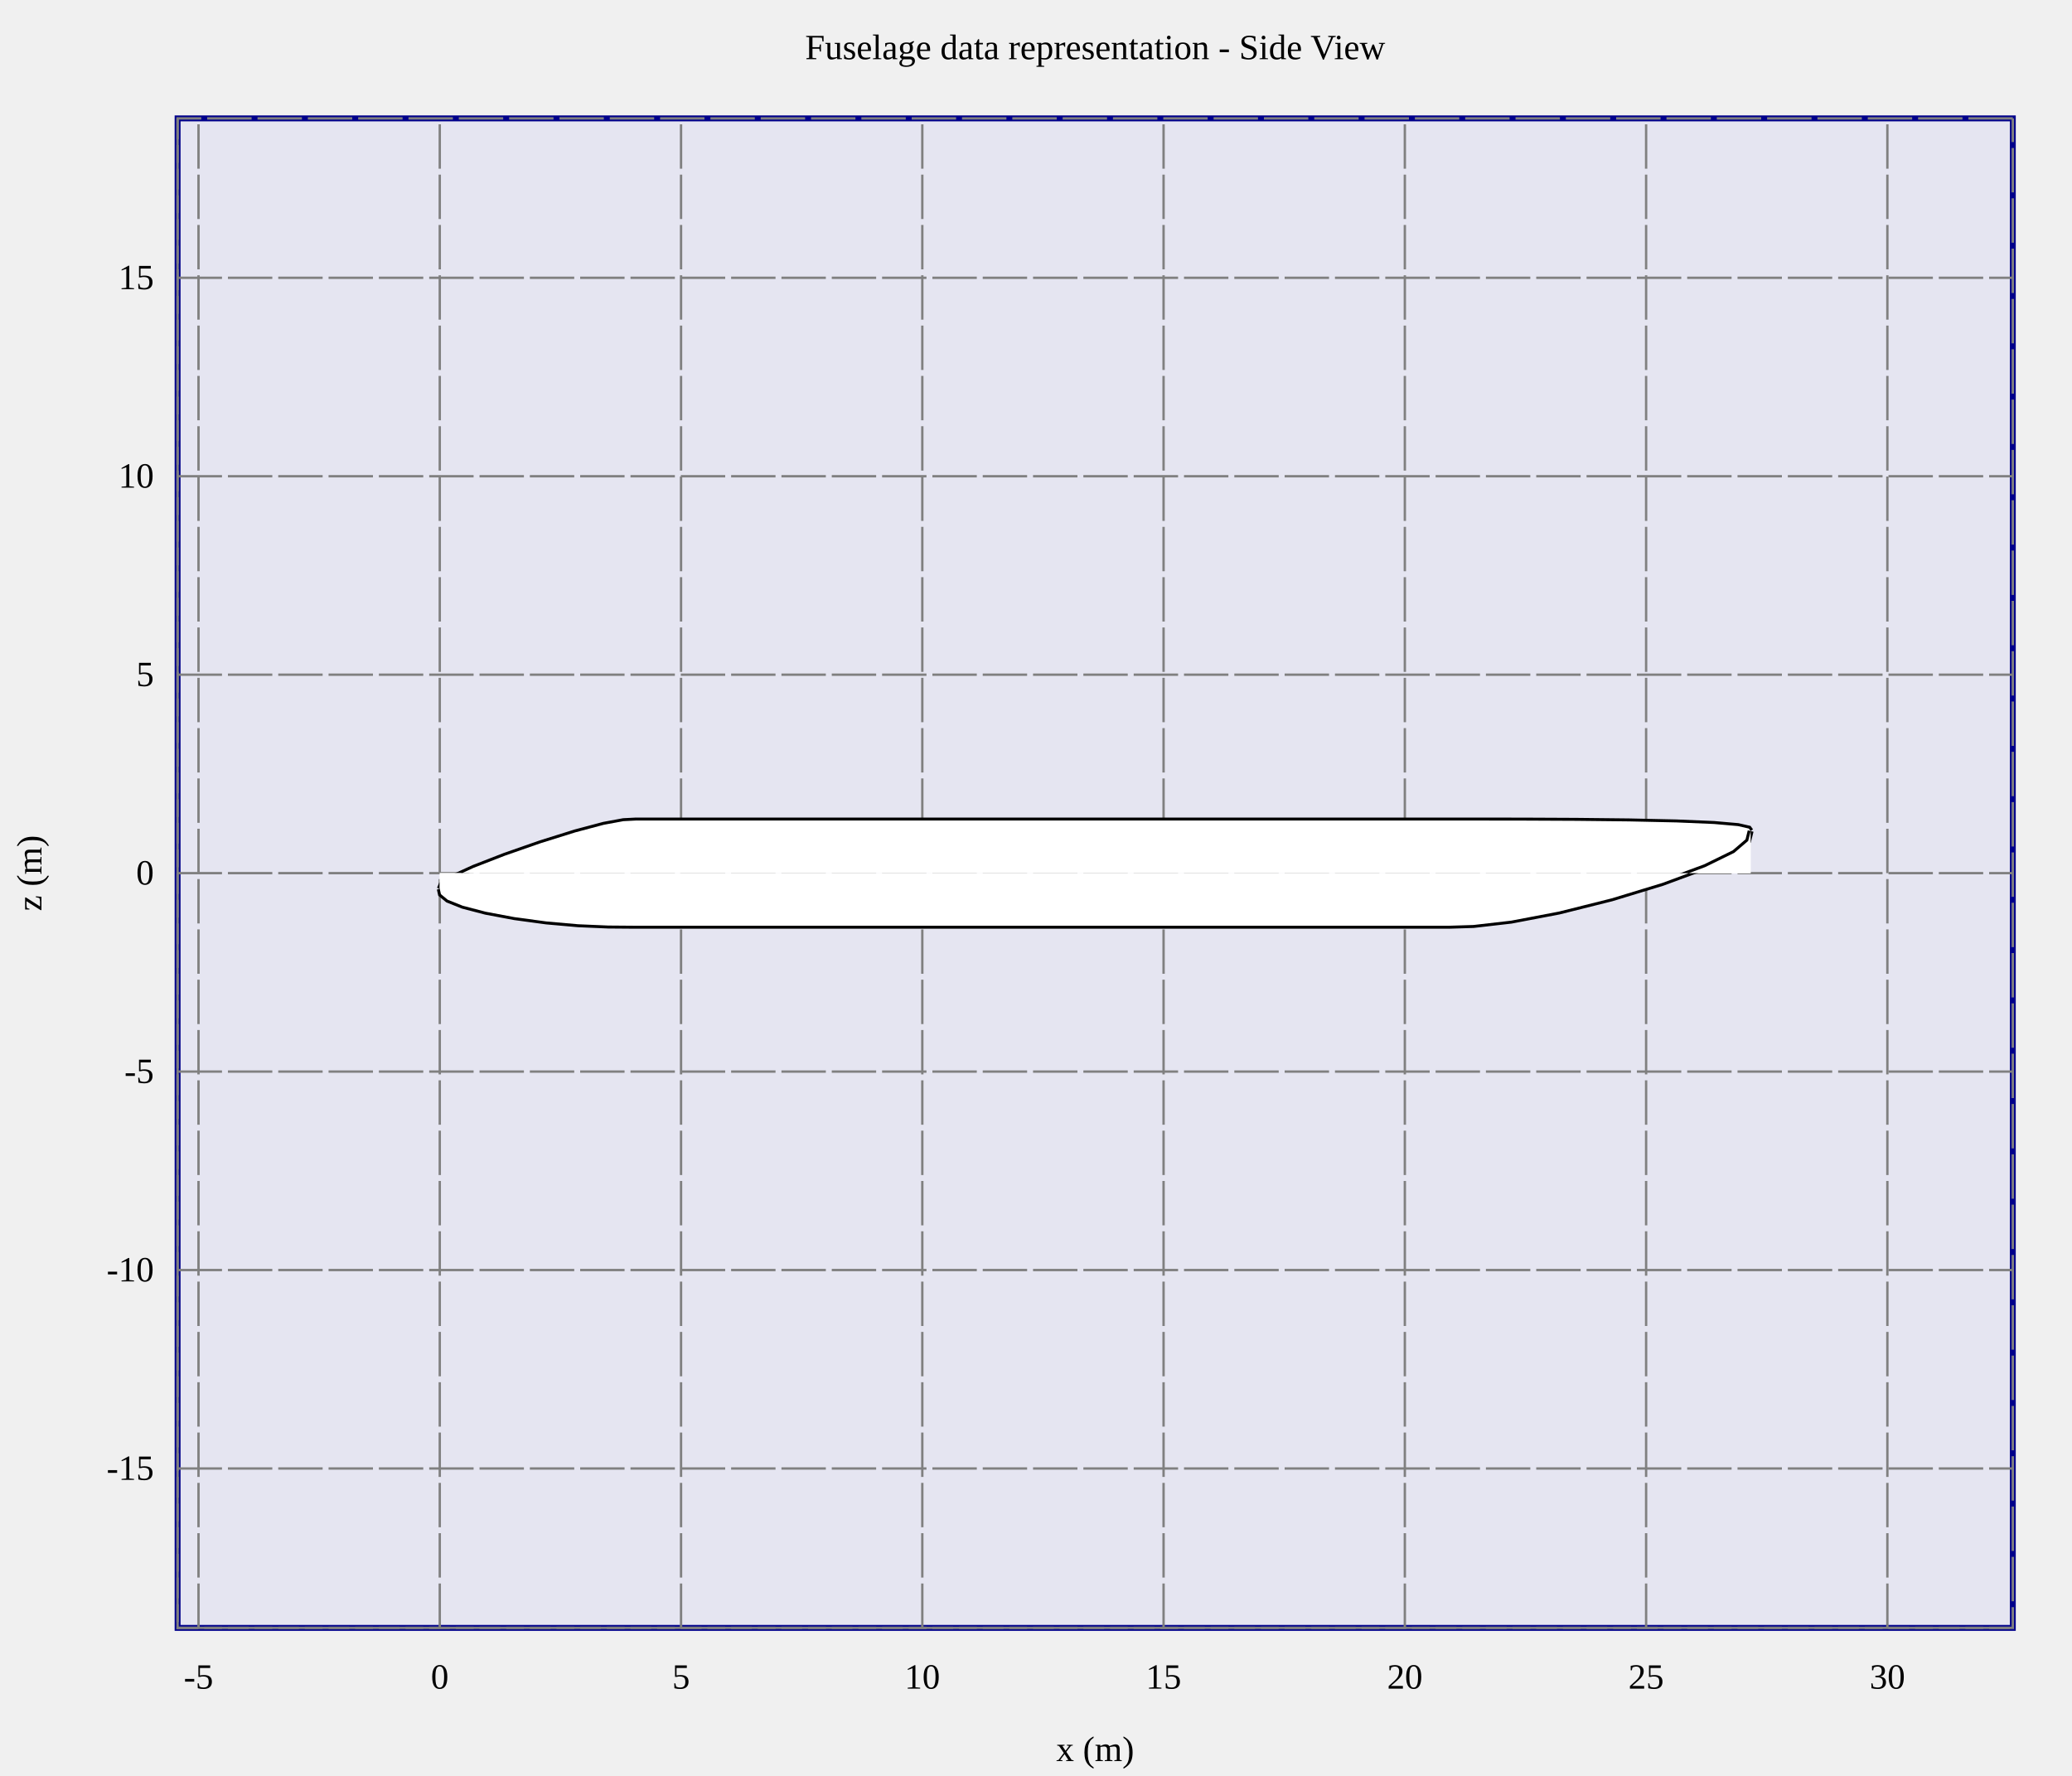
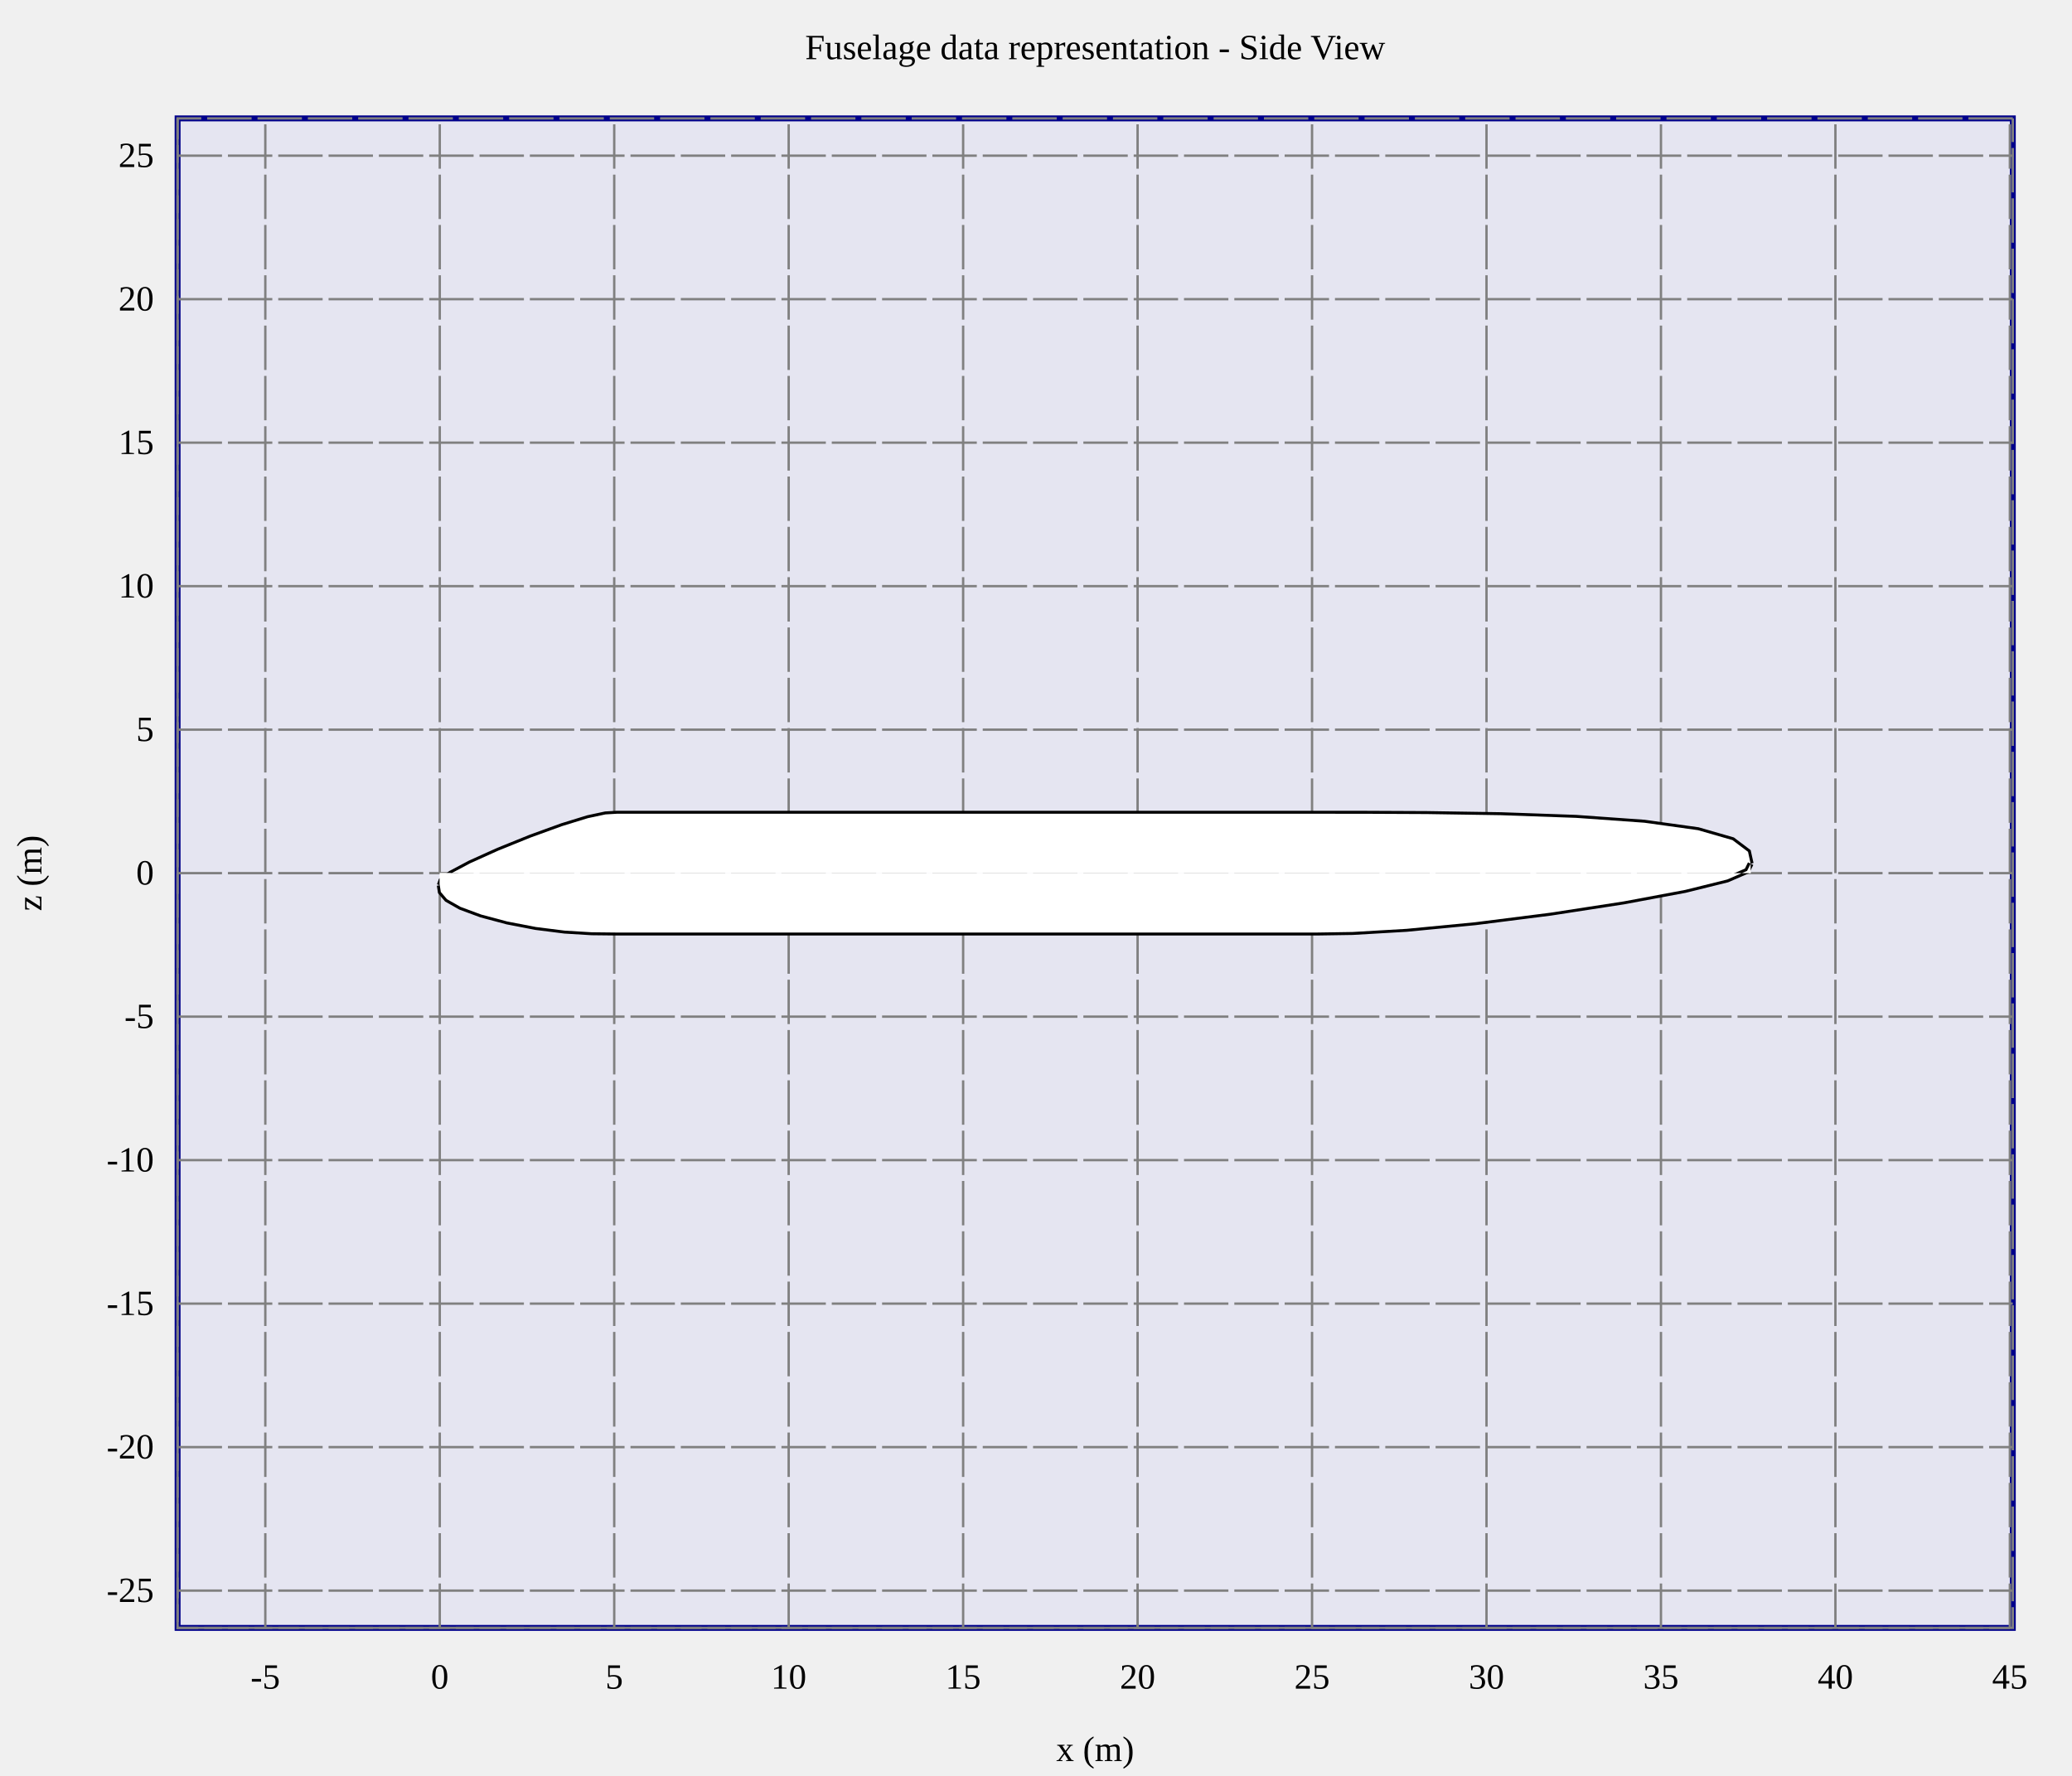
<svg xmlns="http://www.w3.org/2000/svg" id="svg" class="svg" width="700" height="600">
  <g id="page" width="700" height="600">
    <g id="graph" transform="translate(60,40)">
      <rect width="620" height="510" fill="blue" opacity="0.05" />
      <rect width="620" height="510" fill="none" opacity="1.0" style="stroke: darkblue; stroke-width: 2px;" />
      <g id="xAxis" class="axis" transform="translate(0,510)">
-         <g class="tick" transform="translate(7.061979,0)" style="opacity: 1;">
+         <g class="tick" transform="translate(29.63383,0)" style="opacity: 1;">
          <line y2="-510" x2="0" style="fill: none; stroke: rgb(128, 128, 128); stroke-width: 0.8px; stroke-dasharray: 15px, 2px; font-style: normal; font-variant-caps: normal; font-weight: normal; font-size: 10px; line-height: normal; font-family: sans-serif; shape-rendering: geometricprecision;" />
          <text dy=".71em" y="12" x="0" style="text-anchor: middle;">-5</text>
        </g>
        <g class="tick" transform="translate(88.57143,0)" style="opacity: 1;">
          <line y2="-510" x2="0" style="fill: none; stroke: rgb(128, 128, 128); stroke-width: 0.8px; stroke-dasharray: 15px, 2px; font-style: normal; font-variant-caps: normal; font-weight: normal; font-size: 10px; line-height: normal; font-family: sans-serif; shape-rendering: geometricprecision;" />
          <text dy=".71em" y="12" x="0" style="text-anchor: middle;">0</text>
        </g>
-         <g class="tick" transform="translate(170.0809,0)" style="opacity: 1;">
+         <g class="tick" transform="translate(147.509,0)" style="opacity: 1;">
          <line y2="-510" x2="0" style="fill: none; stroke: rgb(128, 128, 128); stroke-width: 0.8px; stroke-dasharray: 15px, 2px; font-style: normal; font-variant-caps: normal; font-weight: normal; font-size: 10px; line-height: normal; font-family: sans-serif; shape-rendering: geometricprecision;" />
          <text dy=".71em" y="12" x="0" style="text-anchor: middle;">5</text>
        </g>
-         <g class="tick" transform="translate(251.5903,0)" style="opacity: 1;">
+         <g class="tick" transform="translate(206.4466,0)" style="opacity: 1;">
          <line y2="-510" x2="0" style="fill: none; stroke: rgb(128, 128, 128); stroke-width: 0.8px; stroke-dasharray: 15px, 2px; font-style: normal; font-variant-caps: normal; font-weight: normal; font-size: 10px; line-height: normal; font-family: sans-serif; shape-rendering: geometricprecision;" />
          <text dy=".71em" y="12" x="0" style="text-anchor: middle;">10</text>
        </g>
-         <g class="tick" transform="translate(333.0998,0)" style="opacity: 1;">
+         <g class="tick" transform="translate(265.3842,0)" style="opacity: 1;">
          <line y2="-510" x2="0" style="fill: none; stroke: rgb(128, 128, 128); stroke-width: 0.8px; stroke-dasharray: 15px, 2px; font-style: normal; font-variant-caps: normal; font-weight: normal; font-size: 10px; line-height: normal; font-family: sans-serif; shape-rendering: geometricprecision;" />
          <text dy=".71em" y="12" x="0" style="text-anchor: middle;">15</text>
        </g>
-         <g class="tick" transform="translate(414.6092,0)" style="opacity: 1;">
+         <g class="tick" transform="translate(324.3218,0)" style="opacity: 1;">
          <line y2="-510" x2="0" style="fill: none; stroke: rgb(128, 128, 128); stroke-width: 0.8px; stroke-dasharray: 15px, 2px; font-style: normal; font-variant-caps: normal; font-weight: normal; font-size: 10px; line-height: normal; font-family: sans-serif; shape-rendering: geometricprecision;" />
          <text dy=".71em" y="12" x="0" style="text-anchor: middle;">20</text>
        </g>
-         <g class="tick" transform="translate(496.1187,0)" style="opacity: 1;">
+         <g class="tick" transform="translate(383.2594,0)" style="opacity: 1;">
          <line y2="-510" x2="0" style="fill: none; stroke: rgb(128, 128, 128); stroke-width: 0.8px; stroke-dasharray: 15px, 2px; font-style: normal; font-variant-caps: normal; font-weight: normal; font-size: 10px; line-height: normal; font-family: sans-serif; shape-rendering: geometricprecision;" />
          <text dy=".71em" y="12" x="0" style="text-anchor: middle;">25</text>
        </g>
-         <g class="tick" transform="translate(577.6281,0)" style="opacity: 1;">
+         <g class="tick" transform="translate(442.197,0)" style="opacity: 1;">
          <line y2="-510" x2="0" style="fill: none; stroke: rgb(128, 128, 128); stroke-width: 0.8px; stroke-dasharray: 15px, 2px; font-style: normal; font-variant-caps: normal; font-weight: normal; font-size: 10px; line-height: normal; font-family: sans-serif; shape-rendering: geometricprecision;" />
          <text dy=".71em" y="12" x="0" style="text-anchor: middle;">30</text>
+         </g>
+         <g class="tick" transform="translate(501.1346,0)" style="opacity: 1;">
+           <line y2="-510" x2="0" style="fill: none; stroke: rgb(128, 128, 128); stroke-width: 0.8px; stroke-dasharray: 15px, 2px; font-style: normal; font-variant-caps: normal; font-weight: normal; font-size: 10px; line-height: normal; font-family: sans-serif; shape-rendering: geometricprecision;" />
+           <text dy=".71em" y="12" x="0" style="text-anchor: middle;">35</text>
+         </g>
+         <g class="tick" transform="translate(560.0722,0)" style="opacity: 1;">
+           <line y2="-510" x2="0" style="fill: none; stroke: rgb(128, 128, 128); stroke-width: 0.8px; stroke-dasharray: 15px, 2px; font-style: normal; font-variant-caps: normal; font-weight: normal; font-size: 10px; line-height: normal; font-family: sans-serif; shape-rendering: geometricprecision;" />
+           <text dy=".71em" y="12" x="0" style="text-anchor: middle;">40</text>
+         </g>
+         <g class="tick" transform="translate(619.0098,0)" style="opacity: 1;">
+           <line y2="-510" x2="0" style="fill: none; stroke: rgb(128, 128, 128); stroke-width: 0.8px; stroke-dasharray: 15px, 2px; font-style: normal; font-variant-caps: normal; font-weight: normal; font-size: 10px; line-height: normal; font-family: sans-serif; shape-rendering: geometricprecision;" />
+           <text dy=".71em" y="12" x="0" style="text-anchor: middle;">45</text>
        </g>
        <path class="domain" d="M0,-510V0H620V-510" style="fill: none; stroke: rgb(128, 128, 128); stroke-width: 0.8px; stroke-dasharray: 15px, 2px; font-style: normal; font-variant-caps: normal; font-weight: normal; font-size: 10px; line-height: normal; font-family: sans-serif; shape-rendering: geometricprecision;" />
      </g>
      <g id="yAxis" class="axis">
-         <g class="tick" transform="translate(0,456.1443)" style="opacity: 1;">
+         <g class="tick" transform="translate(0,497.4047)" style="opacity: 1;">
+           <line x2="620" y2="0" style="fill: none; stroke: rgb(128, 128, 128); stroke-dasharray: 15px, 2px; stroke-width: 0.8px; shape-rendering: geometricprecision;" />
+           <text dy=".32em" x="-8" y="0" style="text-anchor: end;">-25</text>
+         </g>
+         <g class="tick" transform="translate(0,448.9237)" style="opacity: 1;">
+           <line x2="620" y2="0" style="fill: none; stroke: rgb(128, 128, 128); stroke-dasharray: 15px, 2px; stroke-width: 0.8px; shape-rendering: geometricprecision;" />
+           <text dy=".32em" x="-8" y="0" style="text-anchor: end;">-20</text>
+         </g>
+         <g class="tick" transform="translate(0,400.4428)" style="opacity: 1;">
          <line x2="620" y2="0" style="fill: none; stroke: rgb(128, 128, 128); stroke-dasharray: 15px, 2px; stroke-width: 0.8px; shape-rendering: geometricprecision;" />
          <text dy=".32em" x="-8" y="0" style="text-anchor: end;">-15</text>
        </g>
-         <g class="tick" transform="translate(0,389.0962)" style="opacity: 1;">
+         <g class="tick" transform="translate(0,351.9619)" style="opacity: 1;">
          <line x2="620" y2="0" style="fill: none; stroke: rgb(128, 128, 128); stroke-dasharray: 15px, 2px; stroke-width: 0.8px; shape-rendering: geometricprecision;" />
          <text dy=".32em" x="-8" y="0" style="text-anchor: end;">-10</text>
        </g>
-         <g class="tick" transform="translate(0,322.0481)" style="opacity: 1;">
+         <g class="tick" transform="translate(0,303.4809)" style="opacity: 1;">
          <line x2="620" y2="0" style="fill: none; stroke: rgb(128, 128, 128); stroke-dasharray: 15px, 2px; stroke-width: 0.8px; shape-rendering: geometricprecision;" />
          <text dy=".32em" x="-8" y="0" style="text-anchor: end;">-5</text>
        </g>
        <g class="tick" transform="translate(0,255)" style="opacity: 1;">
          <line x2="620" y2="0" style="fill: none; stroke: rgb(128, 128, 128); stroke-dasharray: 15px, 2px; stroke-width: 0.8px; shape-rendering: geometricprecision;" />
          <text dy=".32em" x="-8" y="0" style="text-anchor: end;">0</text>
        </g>
-         <g class="tick" transform="translate(0,187.9519)" style="opacity: 1;">
+         <g class="tick" transform="translate(0,206.5191)" style="opacity: 1;">
          <line x2="620" y2="0" style="fill: none; stroke: rgb(128, 128, 128); stroke-dasharray: 15px, 2px; stroke-width: 0.8px; shape-rendering: geometricprecision;" />
          <text dy=".32em" x="-8" y="0" style="text-anchor: end;">5</text>
        </g>
-         <g class="tick" transform="translate(0,120.9038)" style="opacity: 1;">
+         <g class="tick" transform="translate(0,158.0381)" style="opacity: 1;">
          <line x2="620" y2="0" style="fill: none; stroke: rgb(128, 128, 128); stroke-dasharray: 15px, 2px; stroke-width: 0.8px; shape-rendering: geometricprecision;" />
          <text dy=".32em" x="-8" y="0" style="text-anchor: end;">10</text>
        </g>
-         <g class="tick" transform="translate(0,53.85571)" style="opacity: 1;">
+         <g class="tick" transform="translate(0,109.5572)" style="opacity: 1;">
          <line x2="620" y2="0" style="fill: none; stroke: rgb(128, 128, 128); stroke-dasharray: 15px, 2px; stroke-width: 0.8px; shape-rendering: geometricprecision;" />
          <text dy=".32em" x="-8" y="0" style="text-anchor: end;">15</text>
+         </g>
+         <g class="tick" transform="translate(0,61.07628)" style="opacity: 1;">
+           <line x2="620" y2="0" style="fill: none; stroke: rgb(128, 128, 128); stroke-dasharray: 15px, 2px; stroke-width: 0.8px; shape-rendering: geometricprecision;" />
+           <text dy=".32em" x="-8" y="0" style="text-anchor: end;">20</text>
+         </g>
+         <g class="tick" transform="translate(0,12.59535)" style="opacity: 1;">
+           <line x2="620" y2="0" style="fill: none; stroke: rgb(128, 128, 128); stroke-dasharray: 15px, 2px; stroke-width: 0.8px; shape-rendering: geometricprecision;" />
+           <text dy=".32em" x="-8" y="0" style="text-anchor: end;">25</text>
        </g>
        <path class="domain" d="M620,0H0V510H620" style="fill: none; stroke: rgb(128, 128, 128); stroke-dasharray: 15px, 2px; stroke-width: 0.8px; shape-rendering: geometricprecision;" />
      </g>
      <g id="xy" class="xy">
-         <path id="line" d="M88.571,260.333L89.187,258.864L92.691,256.554L100.022,253.2L110.544,249.111L122.651,244.888L134.375,241.217L143.988,238.66L150.612,237.438L154.823,237.223L231.624,237.223L323.148,237.223L429.394,237.223L440.303,237.224L455.268,237.245L472.643,237.325L490.39,237.516L506.435,237.863L519.042,238.393L527.164,239.102L530.815,239.936L531.429,240.778" class="line" style="fill:none; stroke:black; stroke-width:2" />
-         <path id="area" d="M88.571,260.333L89.187,258.864L92.691,256.554L100.022,253.2L110.544,249.111L122.651,244.888L134.375,241.217L143.988,238.66L150.612,237.438L154.823,237.223L231.624,237.223L323.148,237.223L429.394,237.223L440.303,237.224L455.268,237.245L472.643,237.325L490.39,237.516L506.435,237.863L519.042,238.393L527.164,239.102L530.815,239.936L531.429,240.778L531.429,255L530.815,255L527.164,255L519.042,255L506.435,255L490.39,255L472.643,255L455.268,255L440.303,255L429.394,255L323.148,255L231.624,255L154.823,255L150.612,255L143.988,255L134.375,255L122.651,255L110.544,255L100.022,255L92.691,255L89.187,255L88.571,255Z" class="area" style="fill:white;" opacity="1" />
+         <path id="line" d="M88.571,259.101L89.127,257.565L92.289,255.148L98.905,251.641L108.4,247.363L119.325,242.946L129.905,239.107L138.58,236.432L144.557,235.154L148.357,234.929L213.9,234.929L292.729,234.929L384.843,234.929L400.515,234.936L422.014,235.034L446.976,235.415L472.471,236.318L495.523,237.963L513.633,240.48L525.302,243.842L530.547,247.795L531.429,251.791" class="line" style="fill:none; stroke:black; stroke-width:2" />
+         <path id="area" d="M88.571,259.101L89.127,257.565L92.289,255.148L98.905,251.641L108.4,247.363L119.325,242.946L129.905,239.107L138.58,236.432L144.557,235.154L148.357,234.929L213.9,234.929L292.729,234.929L384.843,234.929L400.515,234.936L422.014,235.034L446.976,235.415L472.471,236.318L495.523,237.963L513.633,240.48L525.302,243.842L530.547,247.795L531.429,251.791L531.429,255L530.547,255L525.302,255L513.633,255L495.523,255L472.471,255L446.976,255L422.014,255L400.515,255L384.843,255L292.729,255L213.9,255L148.357,255L144.557,255L138.58,255L129.905,255L119.325,255L108.4,255L98.905,255L92.289,255L89.127,255L88.571,255Z" class="area" style="fill:white;" opacity="1" />
      </g>
      <g id="xy" class="xy">
-         <path id="line" d="M88.571,260.333L88.965,262.095L91.278,263.995L96.342,266.017L104.082,268.035L113.816,269.864L124.56,271.318L135.329,272.269L145.442,272.703L154.823,272.777L231.624,272.777L323.148,272.777L429.394,272.777L437.802,272.518L450.554,271.052L466.664,267.984L484.414,263.54L501.621,258.304L516.044,252.972L525.913,248.143L530.603,244.125L531.429,240.778" class="line" style="fill:none; stroke:black; stroke-width:2" />
-         <path id="area" d="M88.571,260.333L88.965,262.095L91.278,263.995L96.342,266.017L104.082,268.035L113.816,269.864L124.56,271.318L135.329,272.269L145.442,272.703L154.823,272.777L231.624,272.777L323.148,272.777L429.394,272.777L437.802,272.518L450.554,271.052L466.664,267.984L484.414,263.54L501.621,258.304L516.044,252.972L525.913,248.143L530.603,244.125L531.429,240.778L531.429,255L530.603,255L525.913,255L516.044,255L501.621,255L484.414,255L466.664,255L450.554,255L437.802,255L429.394,255L323.148,255L231.624,255L154.823,255L145.442,255L135.329,255L124.56,255L113.816,255L104.082,255L96.342,255L91.278,255L88.965,255L88.571,255Z" class="area" style="fill:white;" opacity="1" />
+         <path id="line" d="M88.571,259.101L88.927,261.363L91.014,263.8L95.583,266.396L102.568,268.986L111.352,271.332L121.048,273.198L130.766,274.419L139.892,274.976L148.357,275.071L213.9,275.071L292.729,275.071L384.843,275.071L396.922,274.883L415.242,273.816L438.386,271.584L463.886,268.351L488.606,264.541L509.326,260.662L523.505,257.149L530.242,254.226L531.429,251.791" class="line" style="fill:none; stroke:black; stroke-width:2" />
+         <path id="area" d="M88.571,259.101L88.927,261.363L91.014,263.8L95.583,266.396L102.568,268.986L111.352,271.332L121.048,273.198L130.766,274.419L139.892,274.976L148.357,275.071L213.9,275.071L292.729,275.071L384.843,275.071L396.922,274.883L415.242,273.816L438.386,271.584L463.886,268.351L488.606,264.541L509.326,260.662L523.505,257.149L530.242,254.226L531.429,251.791L531.429,255L530.242,255L523.505,255L509.326,255L488.606,255L463.886,255L438.386,255L415.242,255L396.922,255L384.843,255L292.729,255L213.9,255L148.357,255L139.892,255L130.766,255L121.048,255L111.352,255L102.568,255L95.583,255L91.014,255L88.927,255L88.571,255Z" class="area" style="fill:white;" opacity="1" />
      </g>
    </g>
  </g>
  <text class="x label" text-anchor="middle" x="370" y="595">x (m)</text>
  <text class="y label" text-anchor="middle" x="-295" y="5" dy=".75em" transform="rotate(-90)">z (m)</text>
  <text class="title" text-anchor="middle" x="370" y="20">Fuselage data representation - Side View</text>
</svg>
